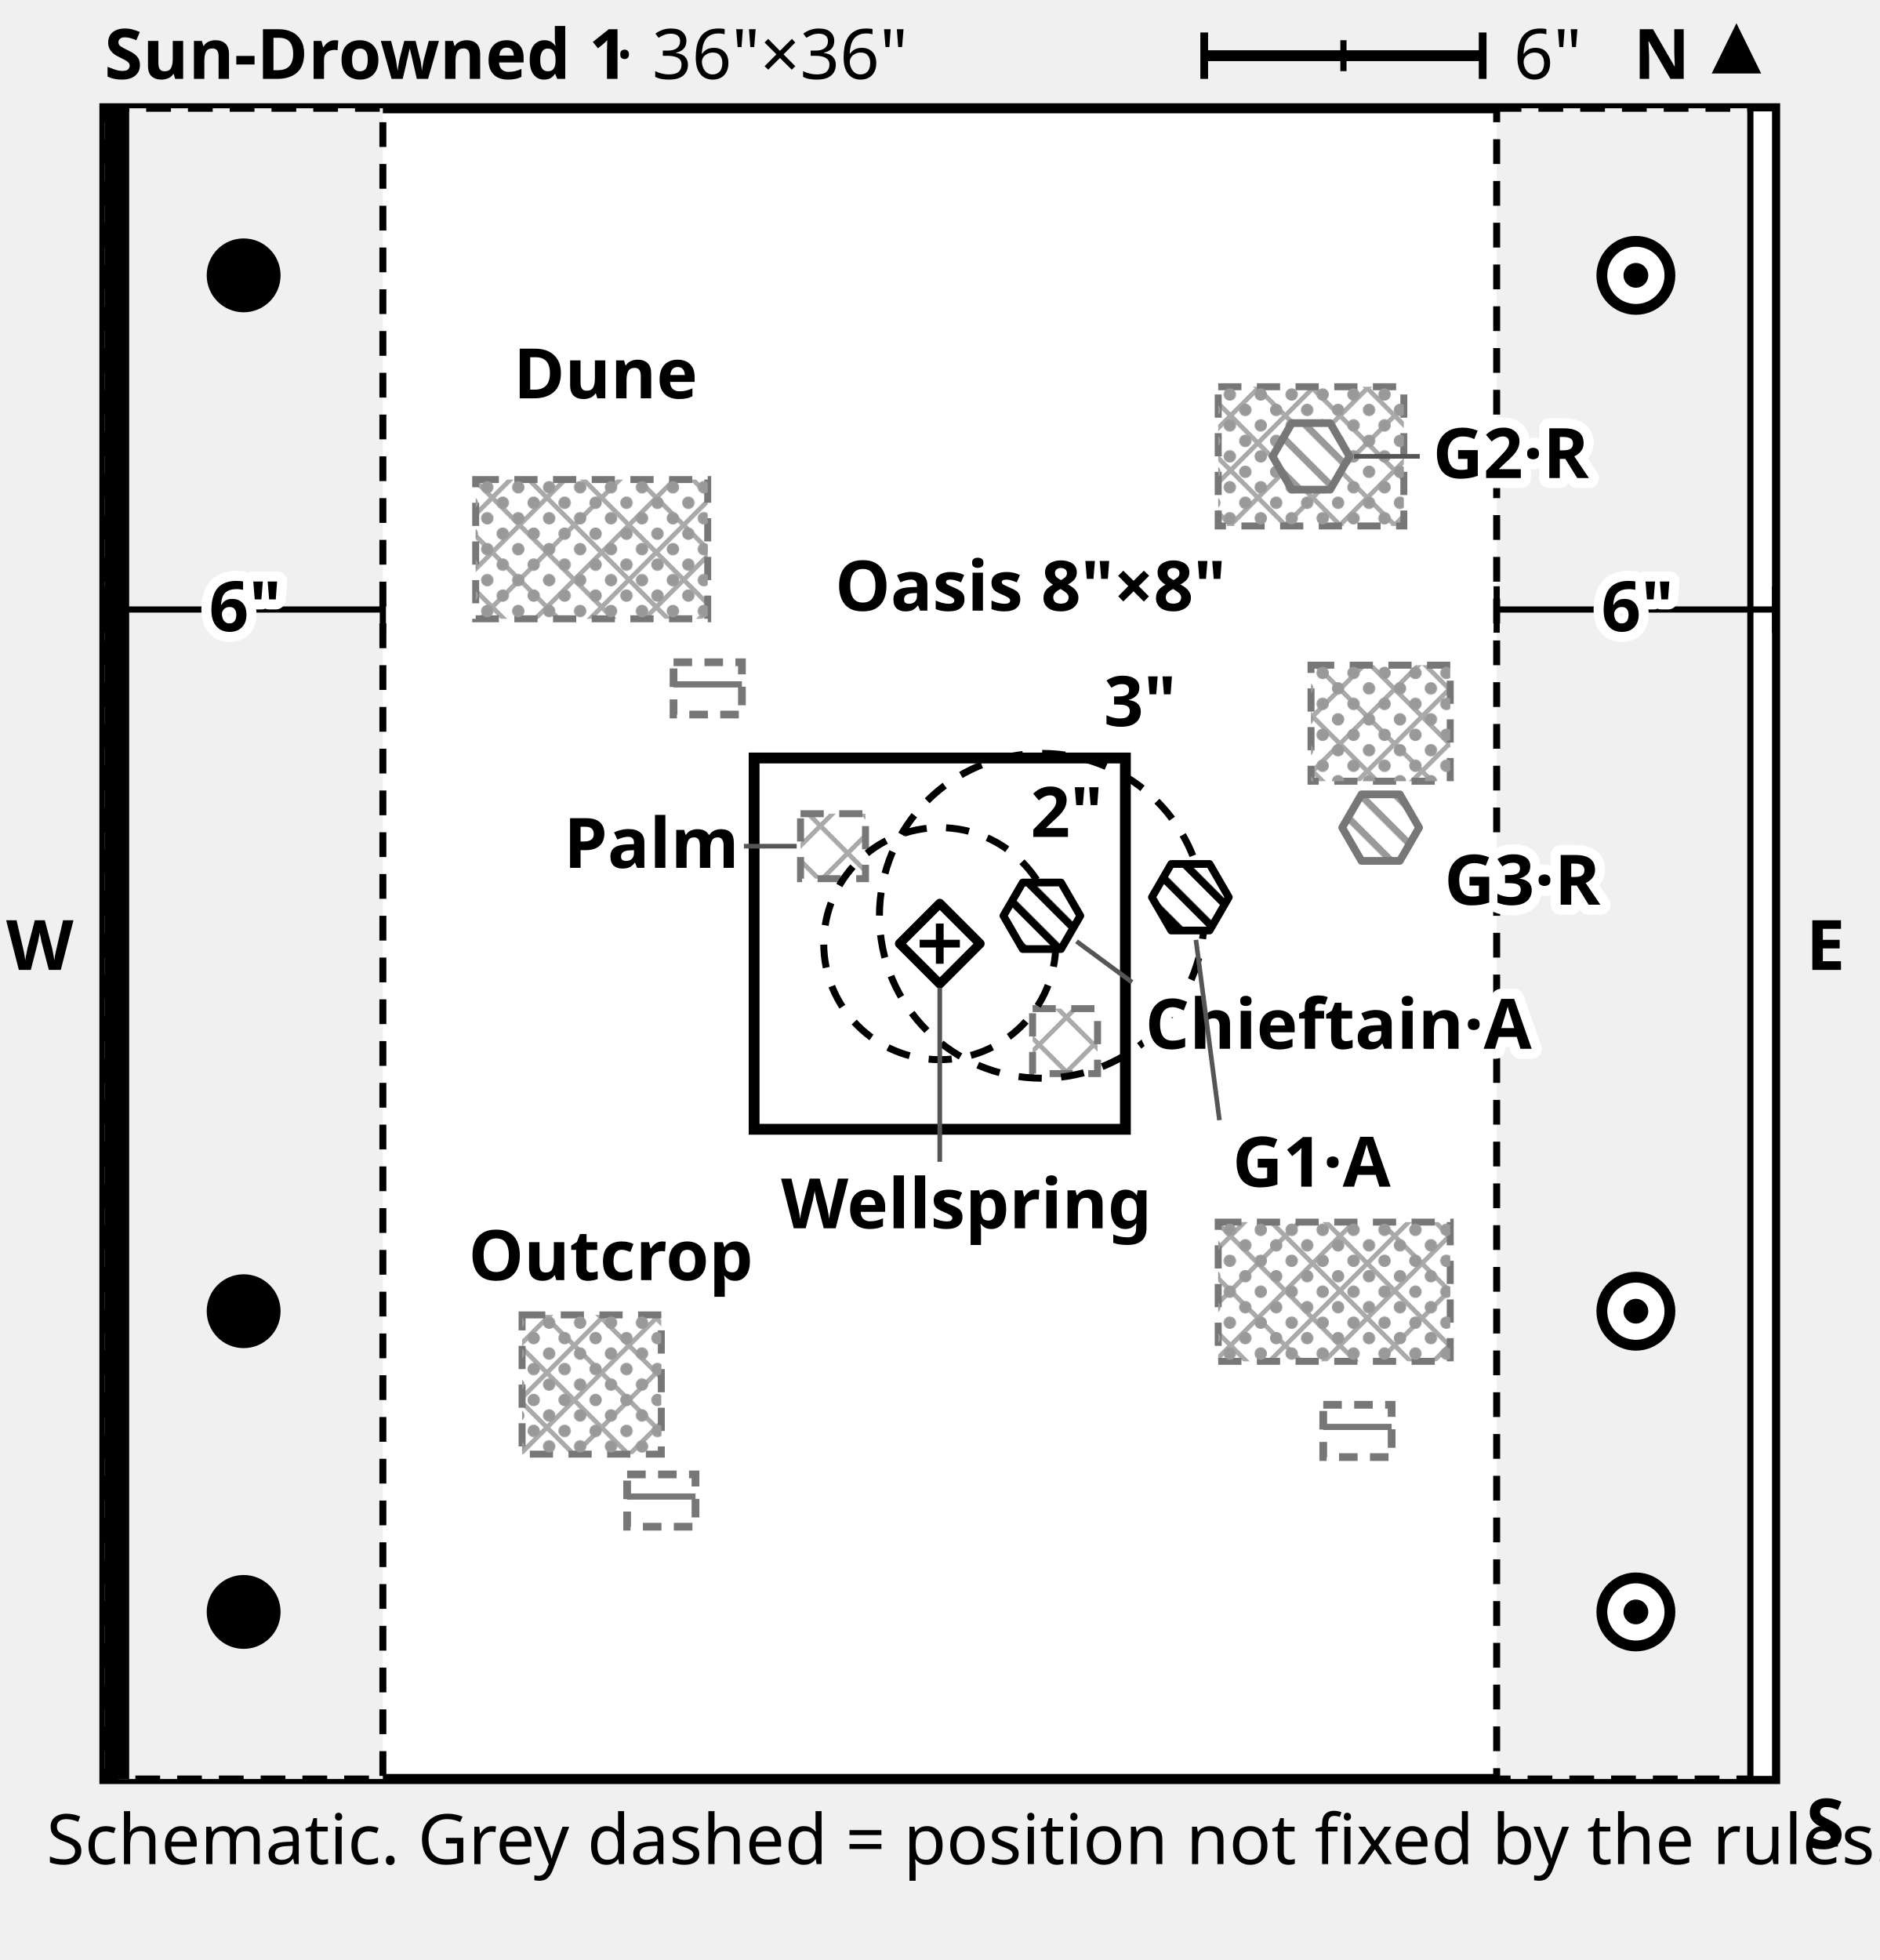
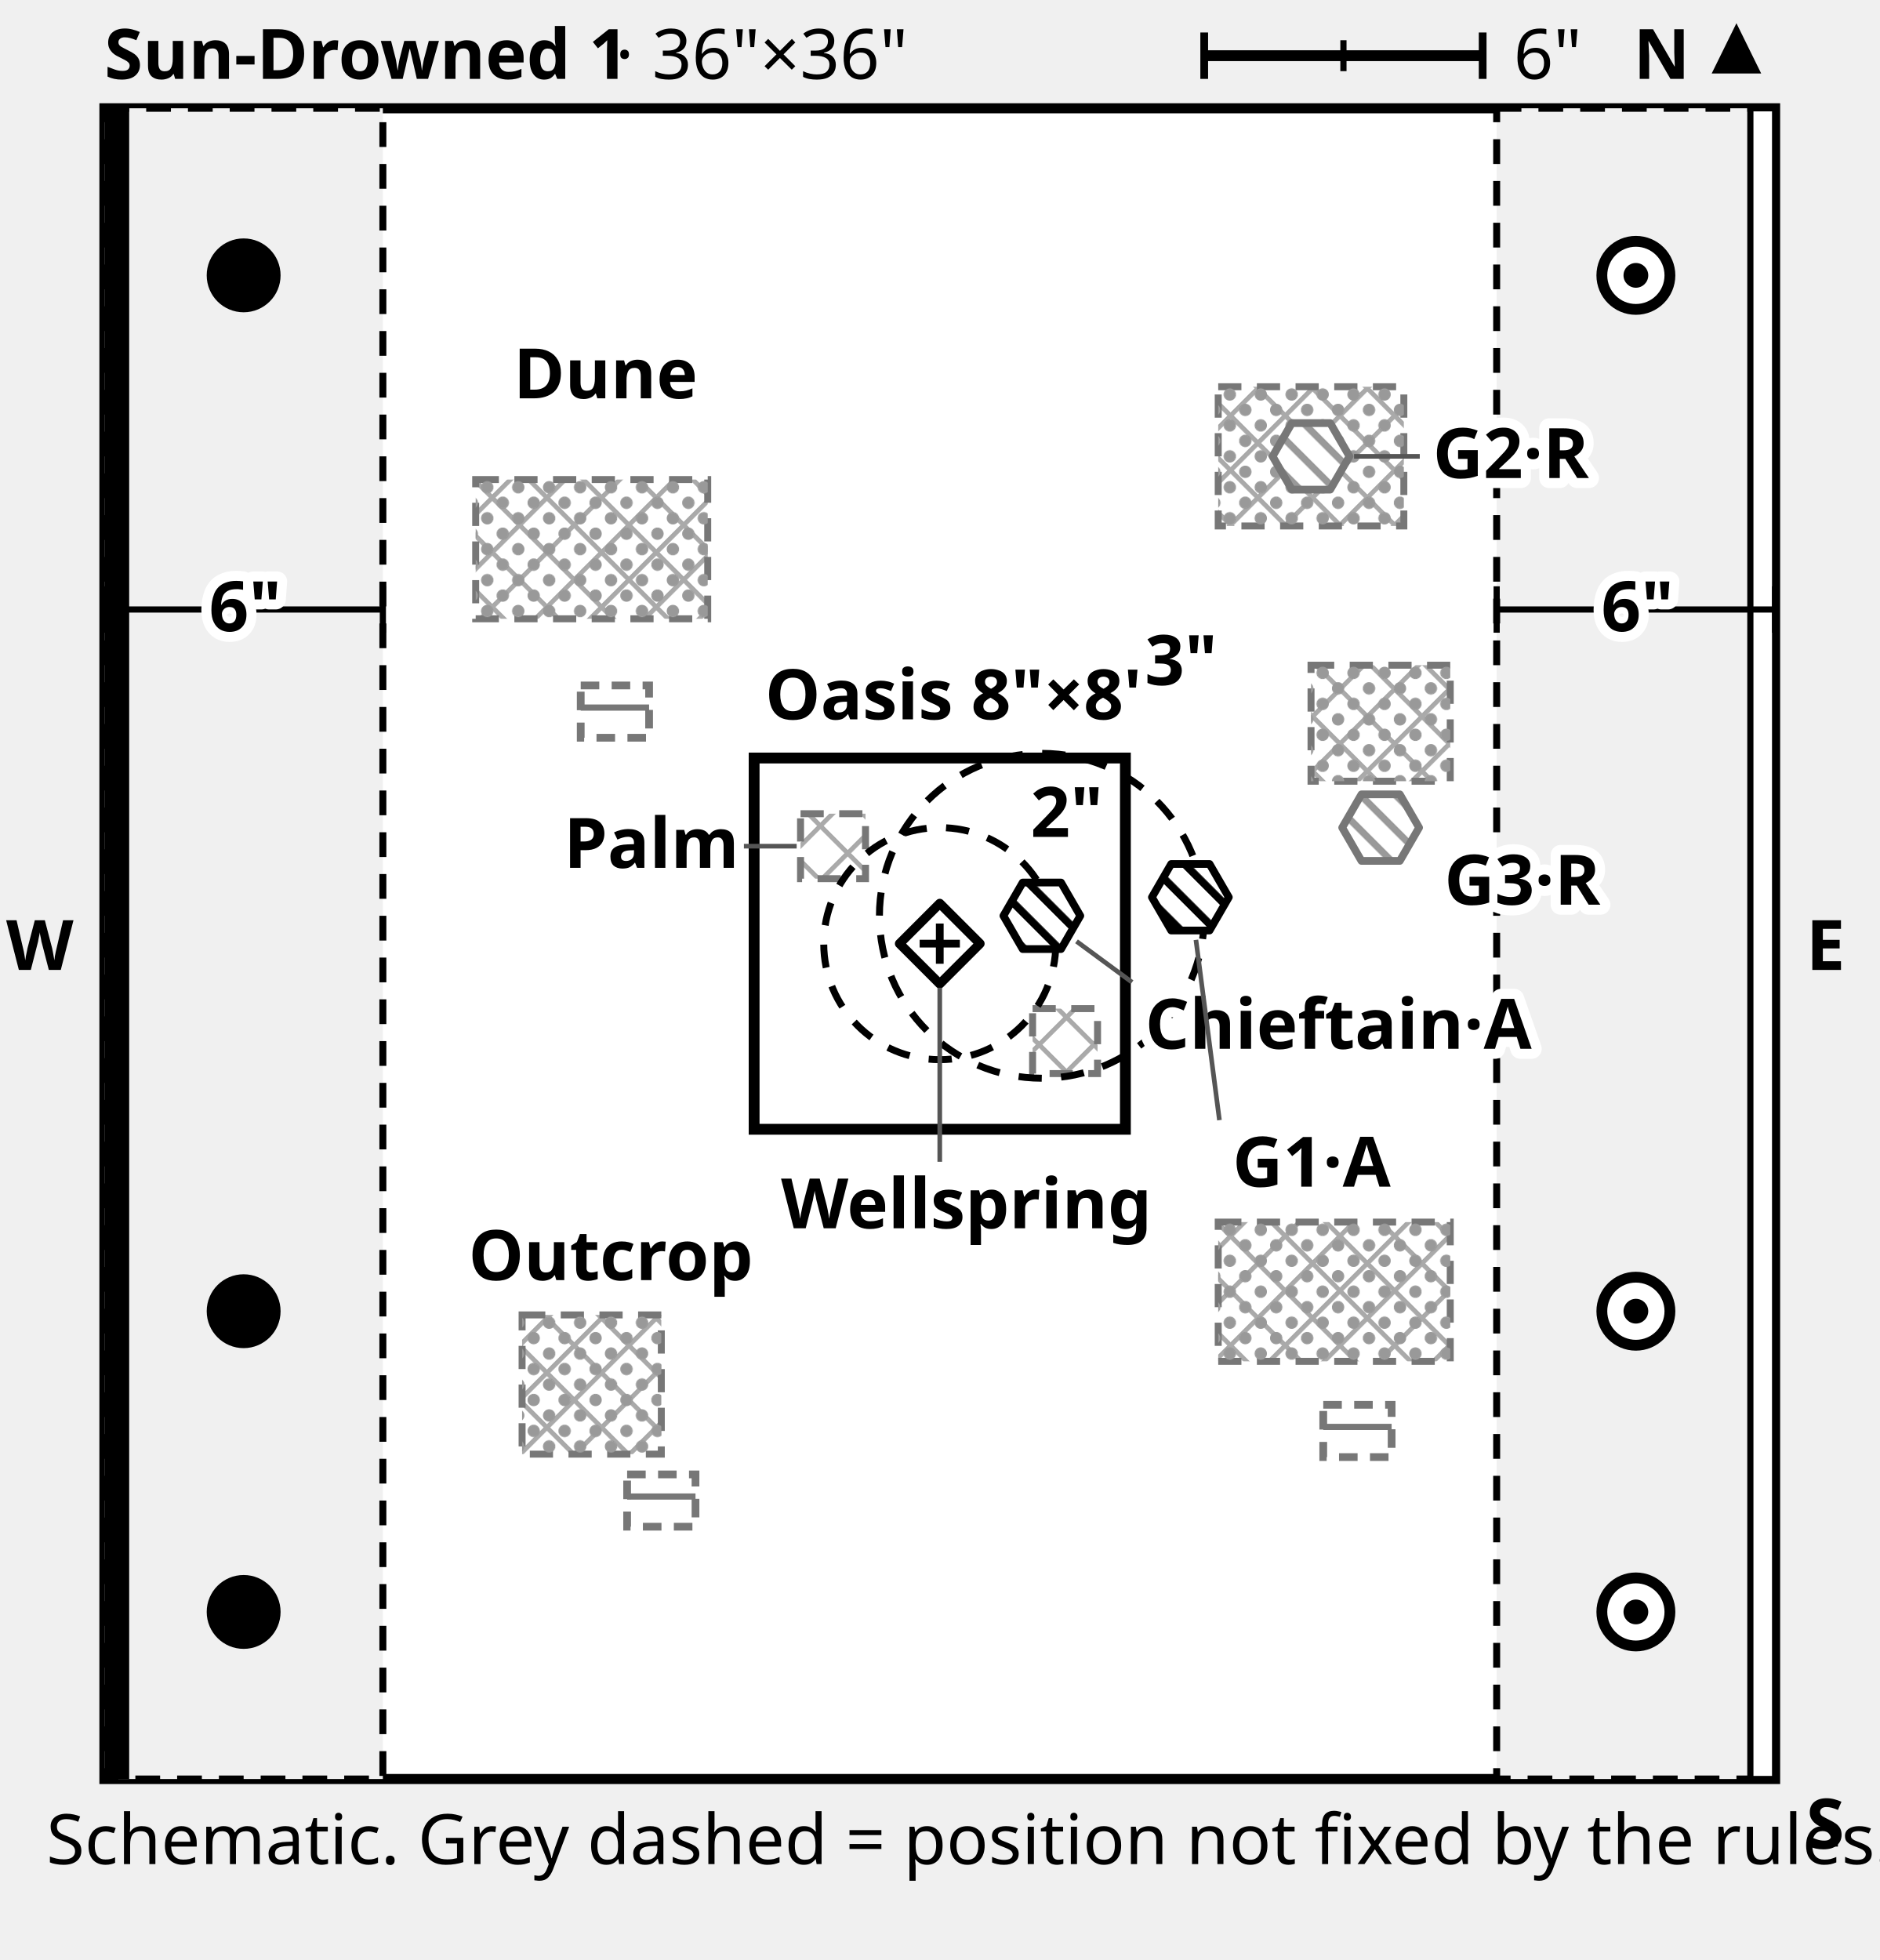
<svg xmlns="http://www.w3.org/2000/svg" width="243pt" height="253.4pt" viewBox="0 0 243 253.4">
  <defs>
    <pattern id="p-cover" width="5" height="5" patternUnits="userSpaceOnUse" patternTransform="rotate(45)">
      <rect width="5" height="5" fill="#fff" />
      <path d="M0 0.5H5M0.5 0V5" stroke="#444" stroke-width="0.7" fill="none" />
    </pattern>
    <pattern id="p-diff" width="4" height="4" patternUnits="userSpaceOnUse">
      <rect width="4" height="4" fill="#fff" />
      <circle cx="1" cy="1" r="0.75" fill="#222" />
      <circle cx="3" cy="3" r="0.75" fill="#222" />
    </pattern>
    <pattern id="p-imp" width="2.4" height="2.4" patternUnits="userSpaceOnUse" patternTransform="rotate(45)">
      <rect width="2.4" height="2.4" fill="#fff" />
      <path d="M0.4 0V2.4" stroke="#000" stroke-width="0.95" fill="none" />
    </pattern>
    <pattern id="p-mon" width="3.2" height="3.2" patternUnits="userSpaceOnUse" patternTransform="rotate(-45)">
      <rect width="3.2" height="3.2" fill="#fff" />
      <path d="M0.5 0V3.2" stroke="#000" stroke-width="1" fill="none" />
    </pattern>
    <pattern id="p-aoe" width="4" height="4" patternUnits="userSpaceOnUse" patternTransform="rotate(-45)">
      <rect width="4" height="4" fill="#fff" />
      <path d="M0.5 0V4" stroke="#777" stroke-width="1.4" fill="none" />
    </pattern>
  </defs>
  <defs>
    <pattern id="p-cover-l" width="5" height="5" patternUnits="userSpaceOnUse" patternTransform="rotate(45)">
      <rect width="5" height="5" fill="#fff" />
      <path d="M0 0.5H5M0.5 0V5" stroke="#aaa" stroke-width="0.6" fill="none" />
    </pattern>
    <pattern id="p-diff-l" width="4" height="4" patternUnits="userSpaceOnUse">
      <rect width="4" height="4" fill="#fff" />
      <circle cx="1" cy="1" r="0.7" fill="#999" />
      <circle cx="3" cy="3" r="0.7" fill="#999" />
    </pattern>
    <pattern id="p-imp-l" width="2.6" height="2.6" patternUnits="userSpaceOnUse" patternTransform="rotate(45)">
      <rect width="2.6" height="2.6" fill="#fff" />
      <path d="M0.4 0V2.6" stroke="#aaa" stroke-width="0.8" fill="none" />
    </pattern>
    <pattern id="p-mon-l" width="3.2" height="3.2" patternUnits="userSpaceOnUse" patternTransform="rotate(-45)">
      <rect width="3.2" height="3.2" fill="#fff" />
      <path d="M0.5 0V3.2" stroke="#999" stroke-width="0.9" fill="none" />
    </pattern>
    <pattern id="p-water" width="6" height="4" patternUnits="userSpaceOnUse">
      <rect width="6" height="4" fill="#fff" />
      <path d="M0 2.2Q1.5 0.4 3 2.2T6 2.2" stroke="#333" stroke-width="0.8" fill="none" />
    </pattern>
    <pattern id="p-water-l" width="6" height="4" patternUnits="userSpaceOnUse">
      <rect width="6" height="4" fill="#fff" />
      <path d="M0 2.2Q1.5 0.4 3 2.2T6 2.2" stroke="#aaa" stroke-width="0.8" fill="none" />
    </pattern>
    <pattern id="p-slip" width="6" height="6" patternUnits="userSpaceOnUse" patternTransform="rotate(-30)">
      <rect width="6" height="6" fill="#fff" />
      <path d="M0.5 1.5H3.5M3.5 4.5H5.5" stroke="#333" stroke-width="0.9" fill="none" />
    </pattern>
    <pattern id="p-slip-l" width="6" height="6" patternUnits="userSpaceOnUse" patternTransform="rotate(-30)">
      <rect width="6" height="6" fill="#fff" />
      <path d="M0.5 1.5H3.5M3.5 4.5H5.5" stroke="#aaa" stroke-width="0.9" fill="none" />
    </pattern>
    <pattern id="p-dark" width="4" height="4" patternUnits="userSpaceOnUse">
      <rect width="4" height="4" fill="#d9d9d9" />
      <path d="M0 4L4 0" stroke="#fff" stroke-width="0.9" fill="none" />
    </pattern>
    <pattern id="p-diffo" width="4" height="4" patternUnits="userSpaceOnUse">
      <circle cx="1" cy="1" r="0.8" fill="#222" />
      <circle cx="3" cy="3" r="0.8" fill="#222" />
    </pattern>
    <pattern id="p-diffo-l" width="4" height="4" patternUnits="userSpaceOnUse">
      <circle cx="1" cy="1" r="0.8" fill="#999" />
      <circle cx="3" cy="3" r="0.8" fill="#999" />
    </pattern>
    <pattern id="p-chasm" width="6" height="6" patternUnits="userSpaceOnUse">
      <rect width="6" height="6" fill="#d4d4d4" />
      <path d="M1.5 0V6M4.5 0V6" stroke="#333" stroke-width="1.1" stroke-dasharray="2.6 1.6" fill="none" />
    </pattern>
    <pattern id="p-chasm-l" width="6" height="6" patternUnits="userSpaceOnUse">
      <rect width="6" height="6" fill="#efefef" />
      <path d="M1.5 0V6M4.5 0V6" stroke="#aaa" stroke-width="1.1" stroke-dasharray="2.6 1.6" fill="none" />
    </pattern>
    <clipPath id="bclip">
      <rect x="13.5" y="14" width="216" height="216" />
    </clipPath>
  </defs>
  <rect x="13.5" y="14" width="216" height="216" fill="#fff" stroke="#000" stroke-width="1.3" />
  <g data-glyph="zone-A">
    <rect x="13.5" y="14" width="36" height="216" fill="#f0f0f0" stroke="#000" stroke-width="0.9" stroke-dasharray="3.2 2.2" />
    <rect x="13.5" y="14" width="3.2" height="216" fill="#000" />
  </g>
  <g data-glyph="dim">
    <line x1="13.5" y1="78.8" x2="49.5" y2="78.8" stroke="#000" stroke-width="0.8" stroke-linecap="butt" />
    <line x1="13.5" y1="75.8" x2="13.5" y2="81.8" stroke="#000" stroke-width="0.8" stroke-linecap="butt" />
    <line x1="49.5" y1="75.8" x2="49.5" y2="81.8" stroke="#000" stroke-width="0.8" stroke-linecap="butt" />
  </g>
  <g data-glyph="zone-B">
    <rect x="193.5" y="14" width="36" height="216" fill="#f0f0f0" stroke="#000" stroke-width="0.9" stroke-dasharray="3.2 2.2" />
    <rect x="226.3" y="14" width="3.2" height="216" fill="#fff" stroke="#000" stroke-width="0.8" />
  </g>
  <g data-glyph="dim">
    <line x1="193.5" y1="78.8" x2="229.5" y2="78.8" stroke="#000" stroke-width="0.8" stroke-linecap="butt" />
    <line x1="193.5" y1="75.8" x2="193.5" y2="81.8" stroke="#000" stroke-width="0.8" stroke-linecap="butt" />
    <line x1="229.5" y1="75.8" x2="229.5" y2="81.8" stroke="#000" stroke-width="0.8" stroke-linecap="butt" />
  </g>
  <g data-glyph="ter-open">
    <rect x="97.5" y="98" width="48" height="48" fill="none" stroke="#000" stroke-width="1.4" />
  </g>
  <g data-glyph="ter-cover" data-state="illus">
    <rect x="103.5" y="105.2" width="8.4" height="8.4" fill="url(#p-cover-l)" stroke="#777" stroke-width="0.9" stroke-dasharray="3 2" />
  </g>
  <g data-glyph="ter-cover" data-state="illus">
    <rect x="133.5" y="130.4" width="8.4" height="8.4" fill="url(#p-cover-l)" stroke="#777" stroke-width="0.9" stroke-dasharray="3 2" />
  </g>
  <g data-glyph="ter-coverdiff" data-state="illus">
    <rect x="61.5" y="62" width="30" height="18" fill="url(#p-cover-l)" stroke="#777" stroke-width="0.9" stroke-dasharray="3 2" />
    <rect x="61.5" y="62" width="30" height="18" fill="url(#p-diffo-l)" />
  </g>
  <g data-glyph="ter-coverdiff" data-state="illus">
    <rect x="157.5" y="158" width="30" height="18" fill="url(#p-cover-l)" stroke="#777" stroke-width="0.9" stroke-dasharray="3 2" />
    <rect x="157.5" y="158" width="30" height="18" fill="url(#p-diffo-l)" />
  </g>
  <g data-glyph="ter-coverdiff" data-state="illus">
    <rect x="157.5" y="50" width="24" height="18" fill="url(#p-cover-l)" stroke="#777" stroke-width="0.9" stroke-dasharray="3 2" />
    <rect x="157.5" y="50" width="24" height="18" fill="url(#p-diffo-l)" />
  </g>
  <g data-glyph="ter-coverdiff" data-state="illus">
    <rect x="67.5" y="170" width="18" height="18" fill="url(#p-cover-l)" stroke="#777" stroke-width="0.9" stroke-dasharray="3 2" />
    <rect x="67.5" y="170" width="18" height="18" fill="url(#p-diffo-l)" />
  </g>
  <g data-glyph="ter-coverdiff" data-state="illus">
    <rect x="169.5" y="86" width="18" height="15" fill="url(#p-cover-l)" stroke="#777" stroke-width="0.9" stroke-dasharray="3 2" />
    <rect x="169.5" y="86" width="18" height="15" fill="url(#p-diffo-l)" />
  </g>
  <g data-glyph="ring">
    <g clip-path="url(#bclip)">
      <circle cx="121.5" cy="122" r="15" fill="none" stroke="#000" stroke-width="0.9" stroke-dasharray="3 2.5" />
    </g>
  </g>
  <g data-glyph="ring">
    <g clip-path="url(#bclip)">
      <circle cx="134.7" cy="118.4" r="21" fill="none" stroke="#000" stroke-width="0.9" stroke-dasharray="3 2.5" />
    </g>
  </g>
  <g data-glyph="obj">
    <polygon points="121.5,116.8 126.7,122 121.5,127.2 116.3,122" fill="#fff" stroke="#000" stroke-width="1.2" stroke-linejoin="round" />
    <line x1="118.9" y1="122" x2="124.1" y2="122" stroke="#000" stroke-width="1" stroke-linecap="butt" />
    <line x1="121.5" y1="119.4" x2="121.5" y2="124.6" stroke="#000" stroke-width="1" stroke-linecap="butt" />
  </g>
  <g data-glyph="chest" data-state="illus">
-     <rect x="87.08" y="85.62" width="8.84" height="6.76" fill="#fff" stroke="#777" stroke-width="1" stroke-dasharray="2.4 1.6" />
-     <line x1="87.08" y1="88.48" x2="95.92" y2="88.48" stroke="#777" stroke-width="0.8" stroke-linecap="butt" />
+     <rect x="75.08" y="88.62" width="8.84" height="6.76" fill="#fff" stroke="#777" stroke-width="1" stroke-dasharray="2.4 1.6" />
+     <line x1="75.08" y1="91.48" x2="83.92" y2="91.48" stroke="#777" stroke-width="0.8" stroke-linecap="butt" />
  </g>
  <g data-glyph="chest" data-state="illus">
    <rect x="171.08" y="181.62" width="8.84" height="6.76" fill="#fff" stroke="#777" stroke-width="1" stroke-dasharray="2.4 1.6" />
    <line x1="171.08" y1="184.48" x2="179.92" y2="184.48" stroke="#777" stroke-width="0.8" stroke-linecap="butt" />
  </g>
  <g data-glyph="chest" data-state="illus">
    <rect x="81.08" y="190.62" width="8.84" height="6.76" fill="#fff" stroke="#777" stroke-width="1" stroke-dasharray="2.4 1.6" />
    <line x1="81.08" y1="193.48" x2="89.92" y2="193.48" stroke="#777" stroke-width="0.8" stroke-linecap="butt" />
  </g>
  <g data-glyph="mon">
    <polygon points="139.67,118.4 137.18,122.7 132.22,122.7 129.73,118.4 132.22,114.1 137.18,114.1" fill="url(#p-mon)" stroke="#000" stroke-width="1" stroke-linejoin="round" />
  </g>
  <g data-glyph="mon">
    <polygon points="158.87,116 156.38,120.3 151.42,120.3 148.93,116 151.42,111.7 156.38,111.7" fill="url(#p-mon)" stroke="#000" stroke-width="1" stroke-linejoin="round" />
  </g>
  <g data-glyph="mon" data-state="illus">
    <polygon points="174.47,59 171.98,63.3 167.02,63.3 164.53,59 167.02,54.7 171.98,54.7" fill="url(#p-mon-l)" stroke="#777" stroke-width="1" stroke-linejoin="round" />
  </g>
  <g data-glyph="mon" data-state="illus">
    <polygon points="183.47,107 180.98,111.3 176.02,111.3 173.53,107 176.02,102.7 180.98,102.7" fill="url(#p-mon-l)" stroke="#777" stroke-width="1" stroke-linejoin="round" />
  </g>
  <g data-glyph="hero-A">
    <circle cx="31.5" cy="35.6" r="4.4" fill="#000" stroke="#000" stroke-width="0.75" />
  </g>
  <g data-glyph="hero-A">
    <circle cx="31.5" cy="169.52" r="4.4" fill="#000" stroke="#000" stroke-width="0.75" />
  </g>
  <g data-glyph="hero-A">
    <circle cx="31.5" cy="208.4" r="4.4" fill="#000" stroke="#000" stroke-width="0.75" />
  </g>
  <g data-glyph="hero-B">
    <circle cx="211.5" cy="35.6" r="4.4" fill="#fff" stroke="#000" stroke-width="1.4" />
    <circle cx="211.5" cy="35.6" r="1.6" fill="#000" />
  </g>
  <g data-glyph="hero-B">
    <circle cx="211.5" cy="169.52" r="4.4" fill="#fff" stroke="#000" stroke-width="1.4" />
    <circle cx="211.5" cy="169.52" r="1.6" fill="#000" />
  </g>
  <g data-glyph="hero-B">
    <circle cx="211.5" cy="208.4" r="4.4" fill="#fff" stroke="#000" stroke-width="1.4" />
    <circle cx="211.5" cy="208.4" r="1.6" fill="#000" />
  </g>
  <text x="27.02" y="81.6" font-family="'Source Sans 3'" font-size="9" font-weight="600" fill="#000" stroke="#fff" stroke-width="2.6" stroke-linejoin="round" paint-order="stroke">6"</text>
  <text x="207.02" y="81.6" font-family="'Source Sans 3'" font-size="9" font-weight="600" fill="#000" stroke="#fff" stroke-width="2.6" stroke-linejoin="round" paint-order="stroke">6"</text>
+   <text x="98.92" y="93" font-family="'Source Sans 3'" font-size="9" font-weight="600" fill="#000" stroke="#fff" stroke-width="2.6" stroke-linejoin="round" paint-order="stroke">Oasis 8"×8"</text>
  <text x="133.23" y="108.2" font-family="'Source Sans 3'" font-size="9" font-weight="600" fill="#000" stroke="#fff" stroke-width="2.6" stroke-linejoin="round" paint-order="stroke">2"</text>
-   <text x="142.71" y="93.87" font-family="'Source Sans 3'" font-size="9" font-weight="600" fill="#000" stroke="#fff" stroke-width="2.6" stroke-linejoin="round" paint-order="stroke">3"</text>
-   <text x="107.97" y="78.95" font-family="'Source Sans 3'" font-size="9" font-weight="600" fill="#000" stroke="#fff" stroke-width="2.6" stroke-linejoin="round" paint-order="stroke">Oasis 8"×8"</text>
+   <text x="148.01" y="88.56" font-family="'Source Sans 3'" font-size="9" font-weight="600" fill="#000" stroke="#fff" stroke-width="2.6" stroke-linejoin="round" paint-order="stroke">3"</text>
  <g data-glyph="leader">
    <line x1="103" y1="109.4" x2="94.5" y2="109.4" stroke="#555" stroke-width="0.6" stroke-linecap="butt" />
  </g>
  <text x="72.89" y="112.2" font-family="'Source Sans 3'" font-size="9" font-weight="600" fill="#000" stroke="#fff" stroke-width="2.6" stroke-linejoin="round" paint-order="stroke">Palm</text>
  <text x="66.38" y="51.5" font-family="'Source Sans 3'" font-size="9" font-weight="600" fill="#000" stroke="#fff" stroke-width="2.6" stroke-linejoin="round" paint-order="stroke">Dune</text>
  <text x="60.57" y="165.5" font-family="'Source Sans 3'" font-size="9" font-weight="600" fill="#000" stroke="#fff" stroke-width="2.6" stroke-linejoin="round" paint-order="stroke">Outcrop</text>
  <g data-glyph="leader">
    <line x1="121.5" y1="127.7" x2="121.5" y2="150.2" stroke="#555" stroke-width="0.6" stroke-linecap="butt" />
  </g>
  <text x="100.98" y="158.8" font-family="'Source Sans 3'" font-size="9" font-weight="600" fill="#000" stroke="#fff" stroke-width="2.6" stroke-linejoin="round" paint-order="stroke">Wellspring</text>
  <g data-glyph="leader">
    <line x1="139.18" y1="121.7" x2="146.36" y2="126.99" stroke="#555" stroke-width="0.6" stroke-linecap="butt" />
  </g>
  <text x="148.06" y="135.59" font-family="'Source Sans 3'" font-size="9" font-weight="600" fill="#000" stroke="#fff" stroke-width="2.6" stroke-linejoin="round" paint-order="stroke">Chieftain·A</text>
  <g data-glyph="leader">
    <line x1="154.62" y1="121.51" x2="157.66" y2="144.82" stroke="#555" stroke-width="0.6" stroke-linecap="butt" />
  </g>
  <text x="159.36" y="153.42" font-family="'Source Sans 3'" font-size="9" font-weight="600" fill="#000" stroke="#fff" stroke-width="2.6" stroke-linejoin="round" paint-order="stroke">G1·A</text>
  <g data-glyph="leader">
    <line x1="175.06" y1="59" x2="183.56" y2="59" stroke="#555" stroke-width="0.6" stroke-linecap="butt" />
  </g>
  <text x="185.26" y="61.8" font-family="'Source Sans 3'" font-size="9" font-weight="600" fill="#000" stroke="#fff" stroke-width="2.6" stroke-linejoin="round" paint-order="stroke">G2·R</text>
  <text x="186.74" y="116.96" font-family="'Source Sans 3'" font-size="9" font-weight="600" fill="#000" stroke="#fff" stroke-width="2.6" stroke-linejoin="round" paint-order="stroke">G3·R</text>
  <text x="13.5" y="10.2" font-weight="700" font-family="'Source Sans 3'" font-size="9" fill="#000">Sun-Drowned 1</text>
  <text x="79.55" y="10.2" font-weight="400" font-family="'Source Sans 3'" font-size="9" fill="#000">·  36"×36"</text>
  <g data-glyph="compass">
    <polygon points="224.5,3 221.3,9.5 227.7,9.5" fill="#000" />
    <text x="218.5" y="10.2" font-weight="700" font-family="'Source Sans 3'" font-size="9" fill="#000" text-anchor="end">N</text>
  </g>
  <g data-glyph="scale">
    <line x1="155.69" y1="7.2" x2="191.69" y2="7.2" stroke="#000" stroke-width="1.4" stroke-linecap="butt" />
    <line x1="155.69" y1="4.2" x2="155.69" y2="10.2" stroke="#000" stroke-width="1" stroke-linecap="butt" />
    <line x1="191.69" y1="4.2" x2="191.69" y2="10.2" stroke="#000" stroke-width="1" stroke-linecap="butt" />
    <line x1="173.69" y1="5.2" x2="173.69" y2="9.2" stroke="#000" stroke-width="0.8" stroke-linecap="butt" />
    <text x="195.69" y="10.2" font-weight="400" font-family="'Source Sans 3'" font-size="9" fill="#000">6"</text>
  </g>
  <text x="9.5" y="125.4" font-weight="700" font-family="'Source Sans 3'" font-size="9" fill="#000" text-anchor="end">W</text>
  <text x="233.5" y="125.4" font-weight="700" font-family="'Source Sans 3'" font-size="9" fill="#000">E</text>
  <text x="233.5" y="239" font-weight="700" font-family="'Source Sans 3'" font-size="9" fill="#000">S</text>
  <text x="6" y="241" font-weight="400" font-family="'Source Sans 3'" font-size="9" fill="#000">Schematic. Grey dashed = position not fixed by the rules.</text>
</svg>
